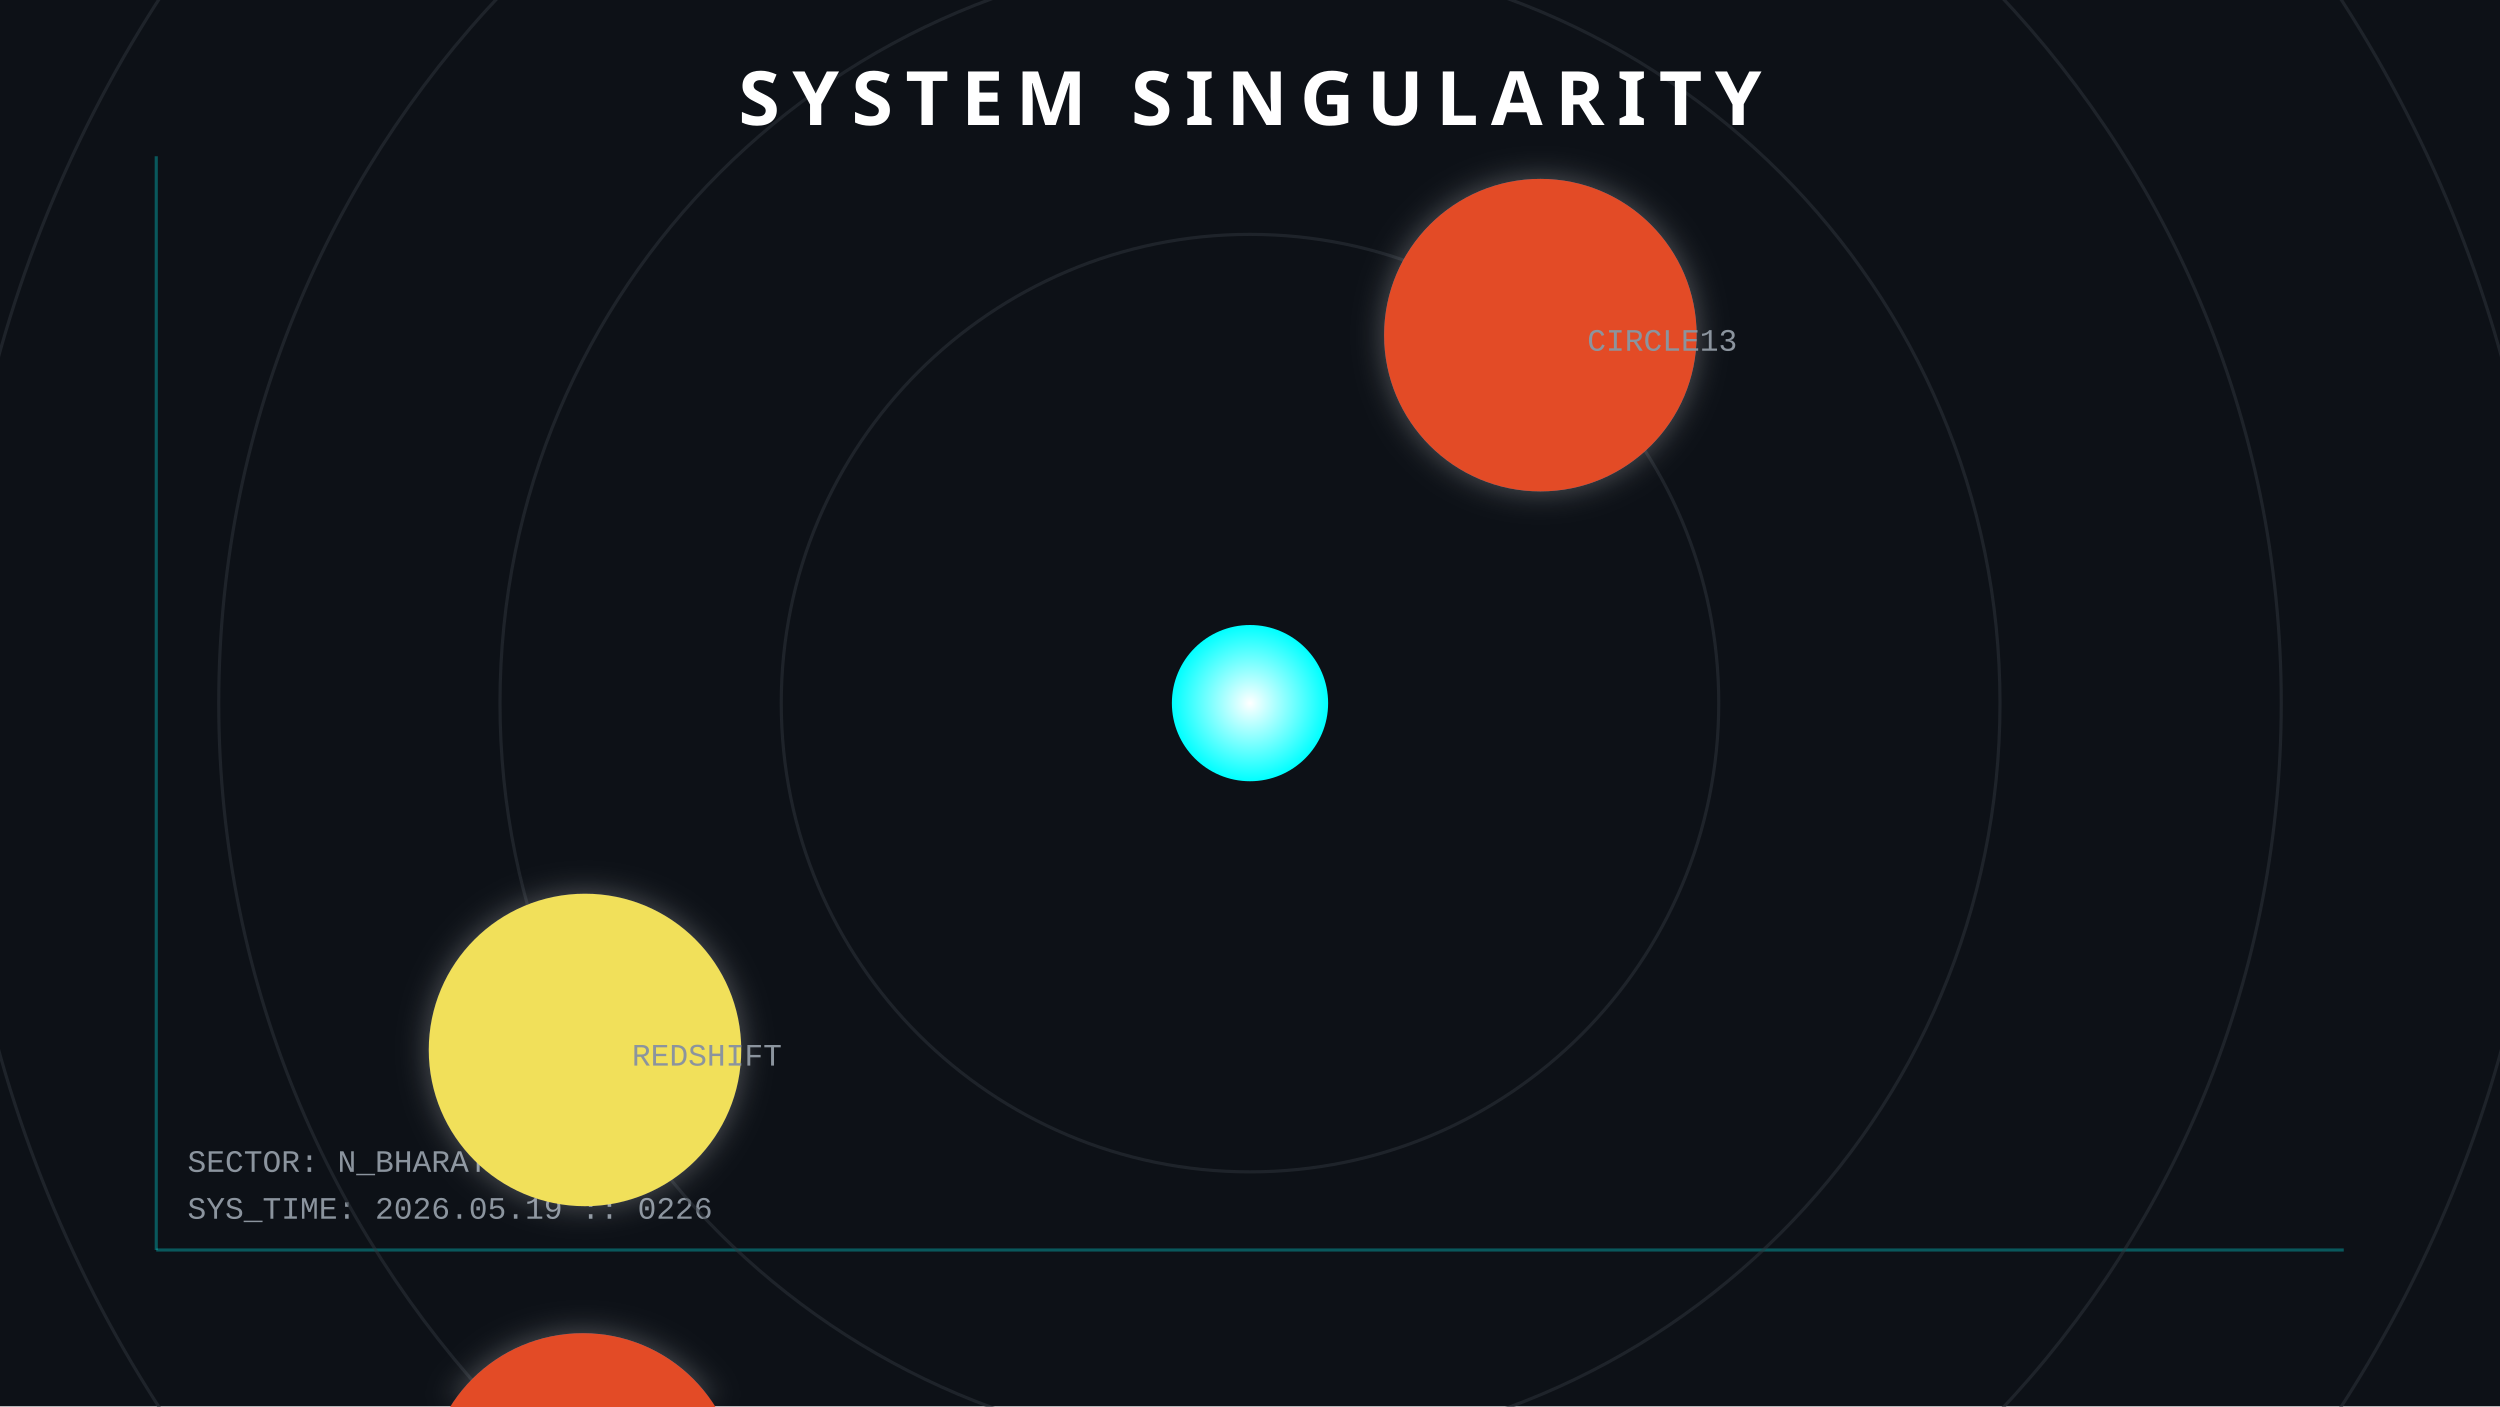
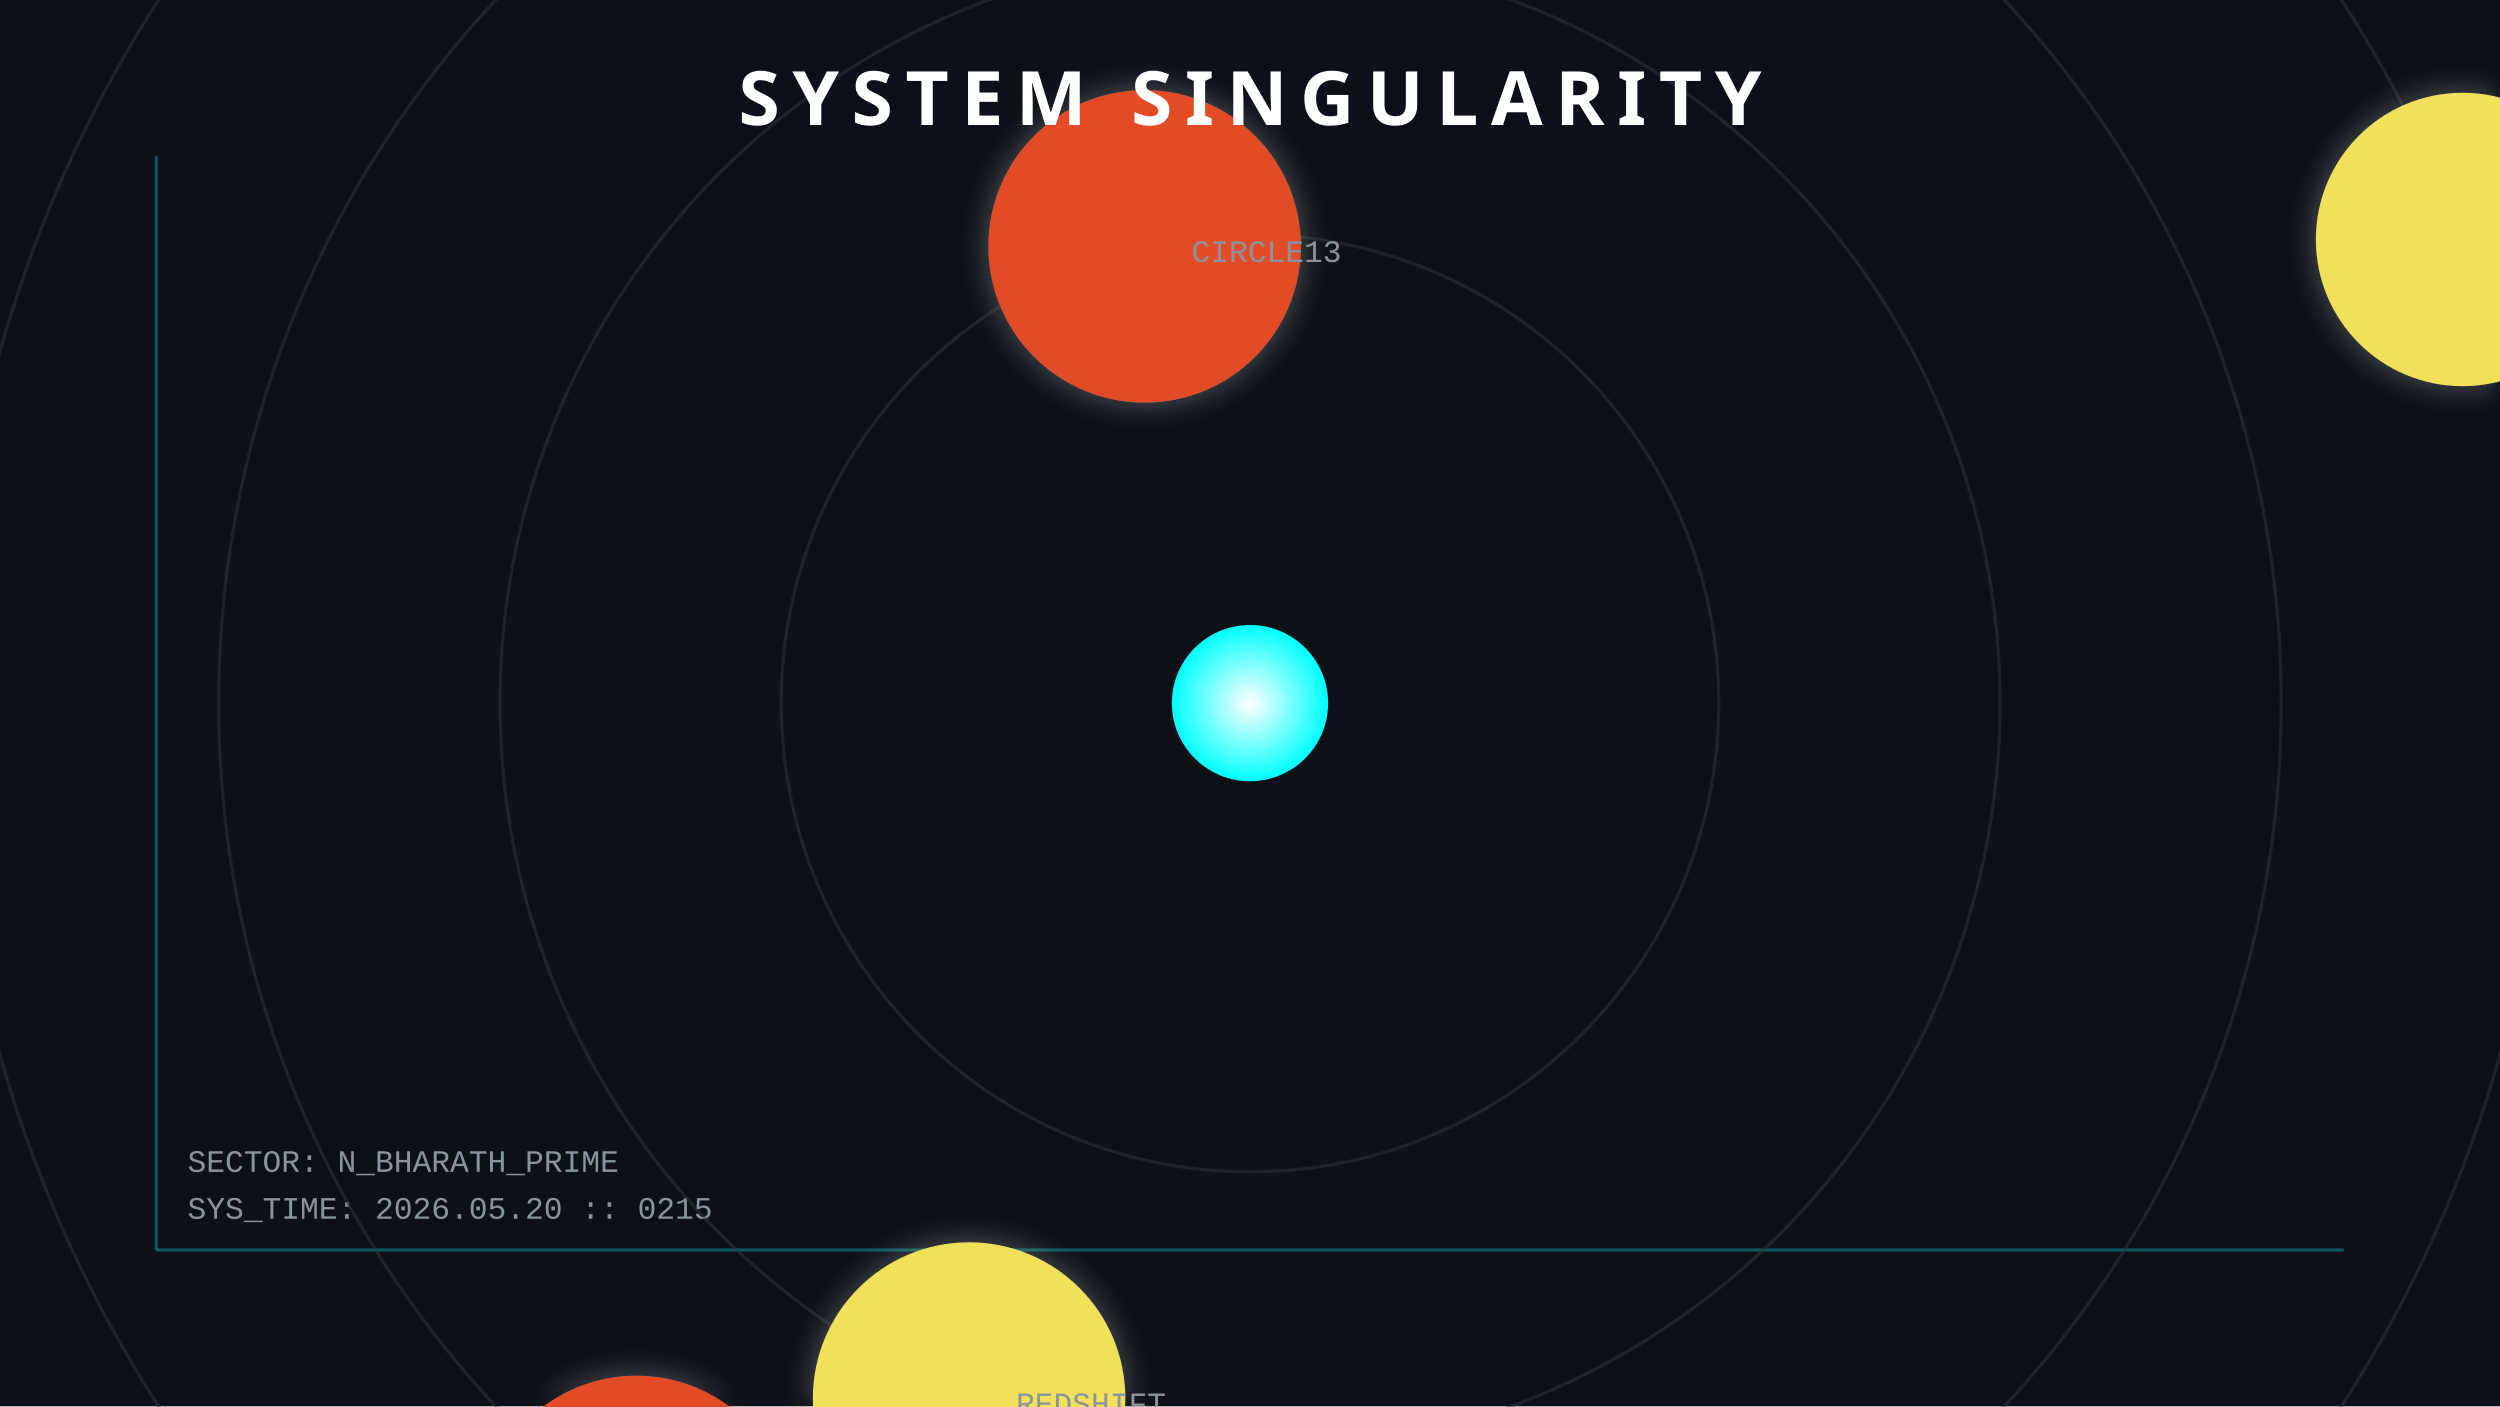
<svg xmlns="http://www.w3.org/2000/svg" width="800" height="450">
  <style>
        .orbit { fill: none; stroke: #30363d; stroke-width: 1; opacity: 0.5; }
        .planet { filter: drop-shadow(0 0 5px rgba(255,255,255,0.3)); }
        .text { font-family: 'Courier New', monospace; fill: #8b949e; font-size: 10px; }
        .title { font-family: sans-serif; fill: white; font-weight: bold; font-size: 24px; letter-spacing: 4px; }
        .hud-line { stroke: #00ffff; stroke-width: 1; opacity: 0.3; }
        
        /* ANIMATIONS */
        @keyframes pulse { 0% { r: 25; opacity: 0.8; } 50% { r: 30; opacity: 0.4; } 100% { r: 25; opacity: 0.8; } }
        .sun { animation: pulse 4s infinite; }
    </style>
  <rect width="100%" height="100%" fill="#0d1117" />
  <line x1="50" y1="50" x2="50" y2="400" class="hud-line" />
  <line x1="50" y1="400" x2="750" y2="400" class="hud-line" />
-   <text x="60" y="390" class="text">SYS_TIME: 2026.05.19 :: 0226</text>
+   <text x="60" y="390" class="text">SYS_TIME: 2026.05.20 :: 0215</text>
  <text x="60" y="375" class="text">SECTOR: N_BHARATH_PRIME</text>
  <circle cx="400" cy="225" r="25" fill="url(#grad1)" class="sun" />
  <defs>
    <radialGradient id="grad1" cx="50%" cy="50%" r="50%" fx="50%" fy="50%">
      <stop offset="0%" style="stop-color:white;stop-opacity:1" />
      <stop offset="100%" style="stop-color:#00ffff;stop-opacity:1" />
    </radialGradient>
  </defs>
  <circle cx="400" cy="225" r="150.0" class="orbit" />
-   <circle cx="492.917" cy="107.244" r="50" fill="#e34c26" class="planet" />
-   <text x="507.917" y="112.244" class="text" fill="white">CIRCLE13</text>
+   <circle cx="366.284" cy="78.838" r="50" fill="#e34c26" class="planet" />
+   <text x="381.284" y="83.838" class="text" fill="white">CIRCLE13</text>
  <circle cx="400" cy="225" r="240.0" class="orbit" />
-   <circle cx="187.203" cy="335.985" r="50" fill="#f1e05a" class="planet" />
-   <text x="202.203" y="340.985" class="text" fill="white">REDSHIFT</text>
+   <circle cx="310.108" cy="447.53" r="50" fill="#f1e05a" class="planet" />
+   <text x="325.108" y="452.53" class="text" fill="white">REDSHIFT</text>
  <circle cx="400" cy="225" r="330.0" class="orbit" />
-   <circle cx="186.493" cy="476.624" r="50" fill="#e34c26" class="planet" />
-   <text x="201.493" y="481.624" class="text" fill="white">ALVRYN-AI</text>
+   <circle cx="203.653" cy="490.232" r="50" fill="#e34c26" class="planet" />
+   <text x="218.653" y="495.232" class="text" fill="white">ALVRYN-AI</text>
  <circle cx="400" cy="225" r="415.422" class="orbit" />
-   <circle cx="466.969" cy="634.989" r="46.948" fill="#f1e05a" class="planet" />
-   <text x="481.969" y="639.989" class="text" fill="white">DRIFT-CIRCLE13</text>
+   <circle cx="788.024" cy="76.632" r="46.948" fill="#f1e05a" class="planet" />
+   <text x="803.024" y="81.632" class="text" fill="white">DRIFT-CIRCLE13</text>
  <circle cx="400" cy="225" r="461.81" class="orbit" />
-   <circle cx="425.318" cy="-236.115" r="20.925" fill="#2b7489" class="planet" />
-   <text x="440.318" y="-231.115" class="text" fill="white">DSATM-EXAM-SYSTEM-</text>
-   <circle cx="400" cy="225" r="504.945" class="orbit" />
-   <circle cx="869.159" cy="38.294" r="18.757" fill="#8b949e" class="planet" />
-   <text x="884.159" y="43.294" class="text" fill="white">NBHARATH1306</text>
-   <circle cx="400" cy="225" r="547.178" class="orbit" />
-   <circle cx="829.511" cy="-114.004" r="18.155" fill="#e34c26" class="planet" />
-   <text x="844.511" y="-109.004" class="text" fill="white">WEBSITE-EQUDATOR-TRADING-PLATFORM</text>
-   <circle cx="400" cy="225" r="578.01" class="orbit" />
-   <circle cx="237.479" cy="-329.691" r="10.555" fill="#8b949e" class="planet" />
-   <text x="252.479" y="-324.691" class="text" fill="white">FLASK</text>
-   <circle cx="400" cy="225" r="608.283" class="orbit" />
-   <circle cx="926.924" cy="528.907" r="10.182" fill="#8b949e" class="planet" />
-   <text x="941.924" y="533.907" class="text" fill="white">HCF-INTERNSHIP</text>
-   <circle cx="400" cy="225" r="637.152" class="orbit" />
-   <circle cx="964.458" cy="520.55" r="9.246" fill="#8b949e" class="planet" />
+   <circle cx="434.394" cy="-235.527" r="20.925" fill="#2b7489" class="planet" />
+   <text x="449.394" y="-230.527" class="text" fill="white">DSATM-EXAM-SYSTEM-</text>
+   <circle cx="400" cy="225" r="504.947" class="orbit" />
+   <circle cx="735.863" cy="-152.051" r="18.758" fill="#8b949e" class="planet" />
+   <text x="750.863" y="-147.051" class="text" fill="white">NBHARATH1306</text>
+   <circle cx="400" cy="225" r="547.179" class="orbit" />
+   <circle cx="322.283" cy="-316.632" r="18.155" fill="#e34c26" class="planet" />
+   <text x="337.283" y="-311.632" class="text" fill="white">WEBSITE-EQUDATOR-TRADING-PLATFORM</text>
+   <circle cx="400" cy="225" r="578.011" class="orbit" />
+   <circle cx="948.991" cy="405.849" r="10.555" fill="#8b949e" class="planet" />
+   <text x="963.991" y="410.849" class="text" fill="white">FLASK</text>
+   <circle cx="400" cy="225" r="608.284" class="orbit" />
+   <circle cx="-76.82" cy="-152.694" r="10.182" fill="#8b949e" class="planet" />
+   <text x="-61.82" y="-147.694" class="text" fill="white">HCF-INTERNSHIP</text>
+   <circle cx="400" cy="225" r="637.154" class="orbit" />
+   <circle cx="805.924" cy="716.111" r="9.246" fill="#8b949e" class="planet" />
  <text x="400" y="40" text-anchor="middle" class="title">SYSTEM SINGULARITY</text>
</svg>
